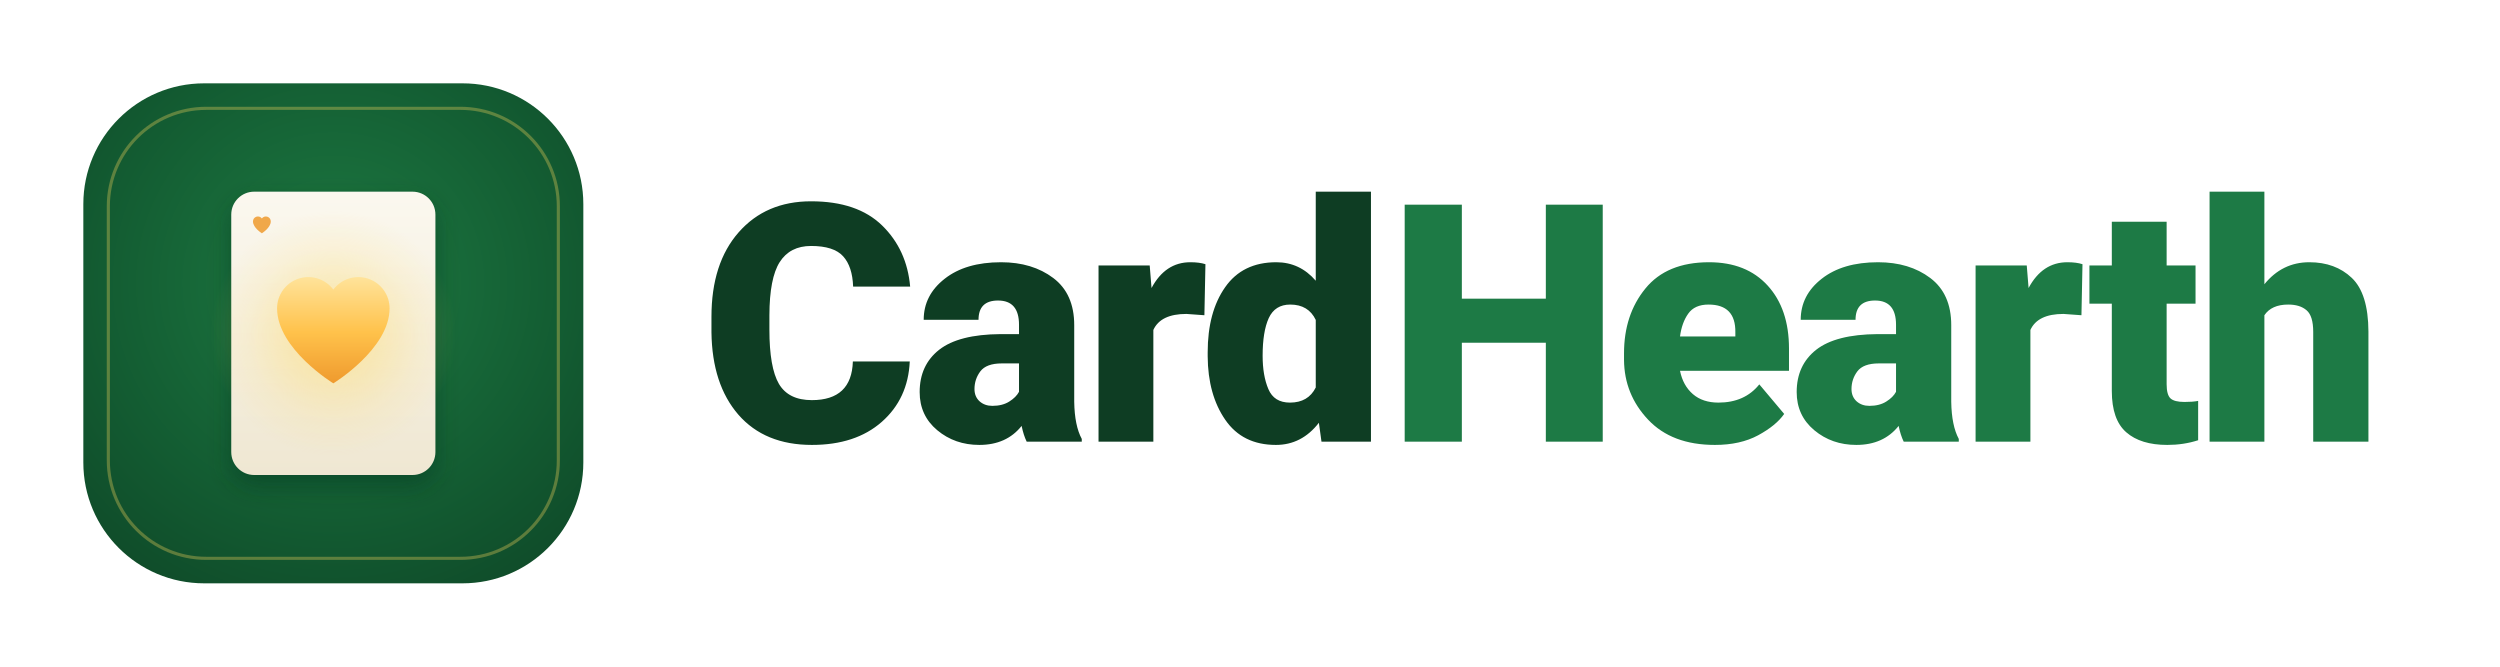
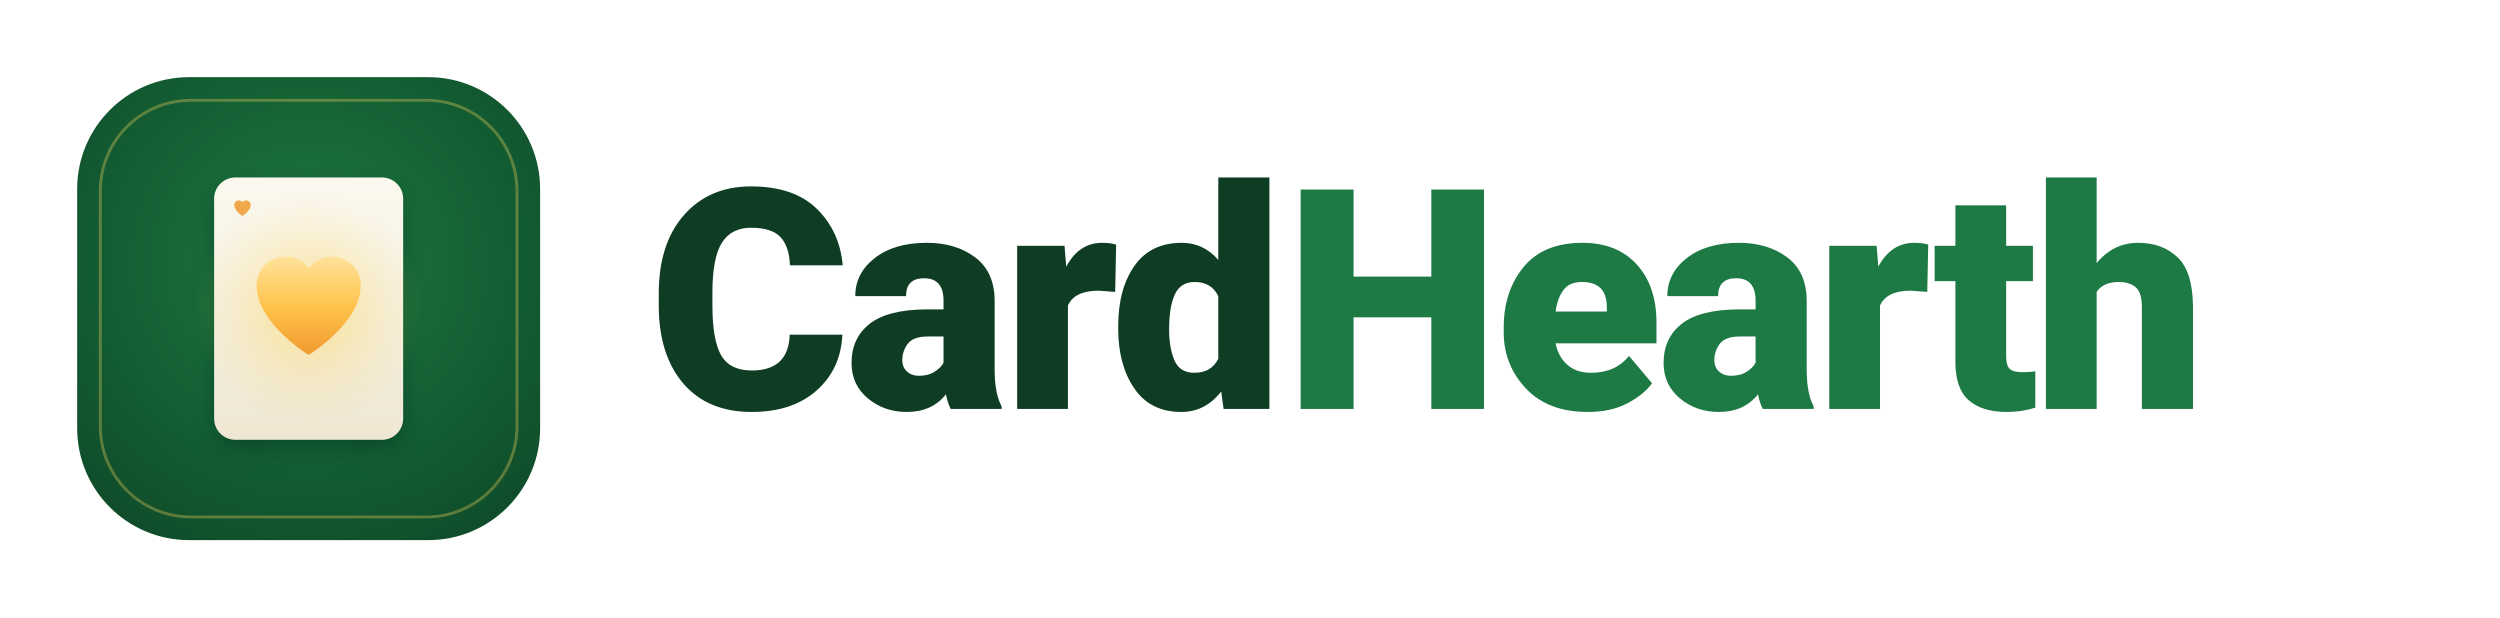
- <svg xmlns="http://www.w3.org/2000/svg" viewBox="0 0 300 80" role="img" aria-label="CardHearth">
+ <svg xmlns="http://www.w3.org/2000/svg" viewBox="0 0 324 80" role="img" aria-label="CardHearth">
  <defs>
    <radialGradient id="tileL" cx="50%" cy="40%" r="80%">
      <stop offset="0%" stop-color="#1d7a42" />
      <stop offset="58%" stop-color="#135c32" />
      <stop offset="100%" stop-color="#0e4526" />
    </radialGradient>
    <radialGradient id="glowL" cx="50%" cy="50%" r="50%">
      <stop offset="0%" stop-color="#ffd95e" stop-opacity="0.55" />
      <stop offset="70%" stop-color="#ffd95e" stop-opacity="0.12" />
      <stop offset="100%" stop-color="#ffd95e" stop-opacity="0" />
    </radialGradient>
    <linearGradient id="heartL" x1="0" y1="0" x2="0" y2="1">
      <stop offset="0%" stop-color="#ffe39a" />
      <stop offset="52%" stop-color="#ffc24b" />
      <stop offset="100%" stop-color="#ef9a2e" />
    </linearGradient>
    <linearGradient id="cardL" x1="0" y1="0" x2="0" y2="1">
      <stop offset="0%" stop-color="#fbf8ef" />
      <stop offset="100%" stop-color="#efe7d2" />
    </linearGradient>
    <filter id="shL" x="-40%" y="-40%" width="180%" height="180%">
      <feGaussianBlur stdDeviation="11" />
    </filter>
  </defs>
  <g transform="translate(8,8) scale(0.125)">
    <rect x="16" y="16" width="480" height="480" rx="116" fill="url(#tileL)" />
    <rect x="40" y="40" width="432" height="432" rx="94" fill="none" stroke="#ffd95e" stroke-opacity="0.32" stroke-width="3" />
    <rect x="158" y="130" width="196" height="272" rx="22" fill="#06301a" opacity="0.45" filter="url(#shL)" />
    <rect x="158" y="120" width="196" height="272" rx="22" fill="url(#cardL)" />
    <circle cx="256" cy="256" r="118" fill="url(#glowL)" />
    <path transform="translate(184,178) scale(6)" d="M12 21s-9-5.5-9-12a5 5 0 0 1 9-3 5 5 0 0 1 9 3c0 6.5-9 12-9 12z" fill="url(#heartL)" />
    <path transform="translate(176,140) scale(0.95)" d="M12 21s-9-5.5-9-12a5 5 0 0 1 9-3 5 5 0 0 1 9 3c0 6.5-9 12-9 12z" fill="#ef9a2e" opacity="0.85" />
  </g>
-   <text x="84" y="53" font-family="ui-sans-serif, system-ui, -apple-system, 'Segoe UI', Roboto, 'Helvetica Neue', Arial, sans-serif" font-size="40" font-weight="800" letter-spacing="-0.8" fill="#0e3d23">Card<tspan fill="#1d7a45">Hearth</tspan>
+   <text x="84" y="53" textLength="230" lengthAdjust="spacingAndGlyphs" font-family="ui-sans-serif, system-ui, -apple-system, 'Segoe UI', Roboto, 'Helvetica Neue', Arial, sans-serif" font-size="40" font-weight="800" letter-spacing="-0.8" fill="#0e3d23">Card<tspan fill="#1d7a45">Hearth</tspan>
  </text>
</svg>
